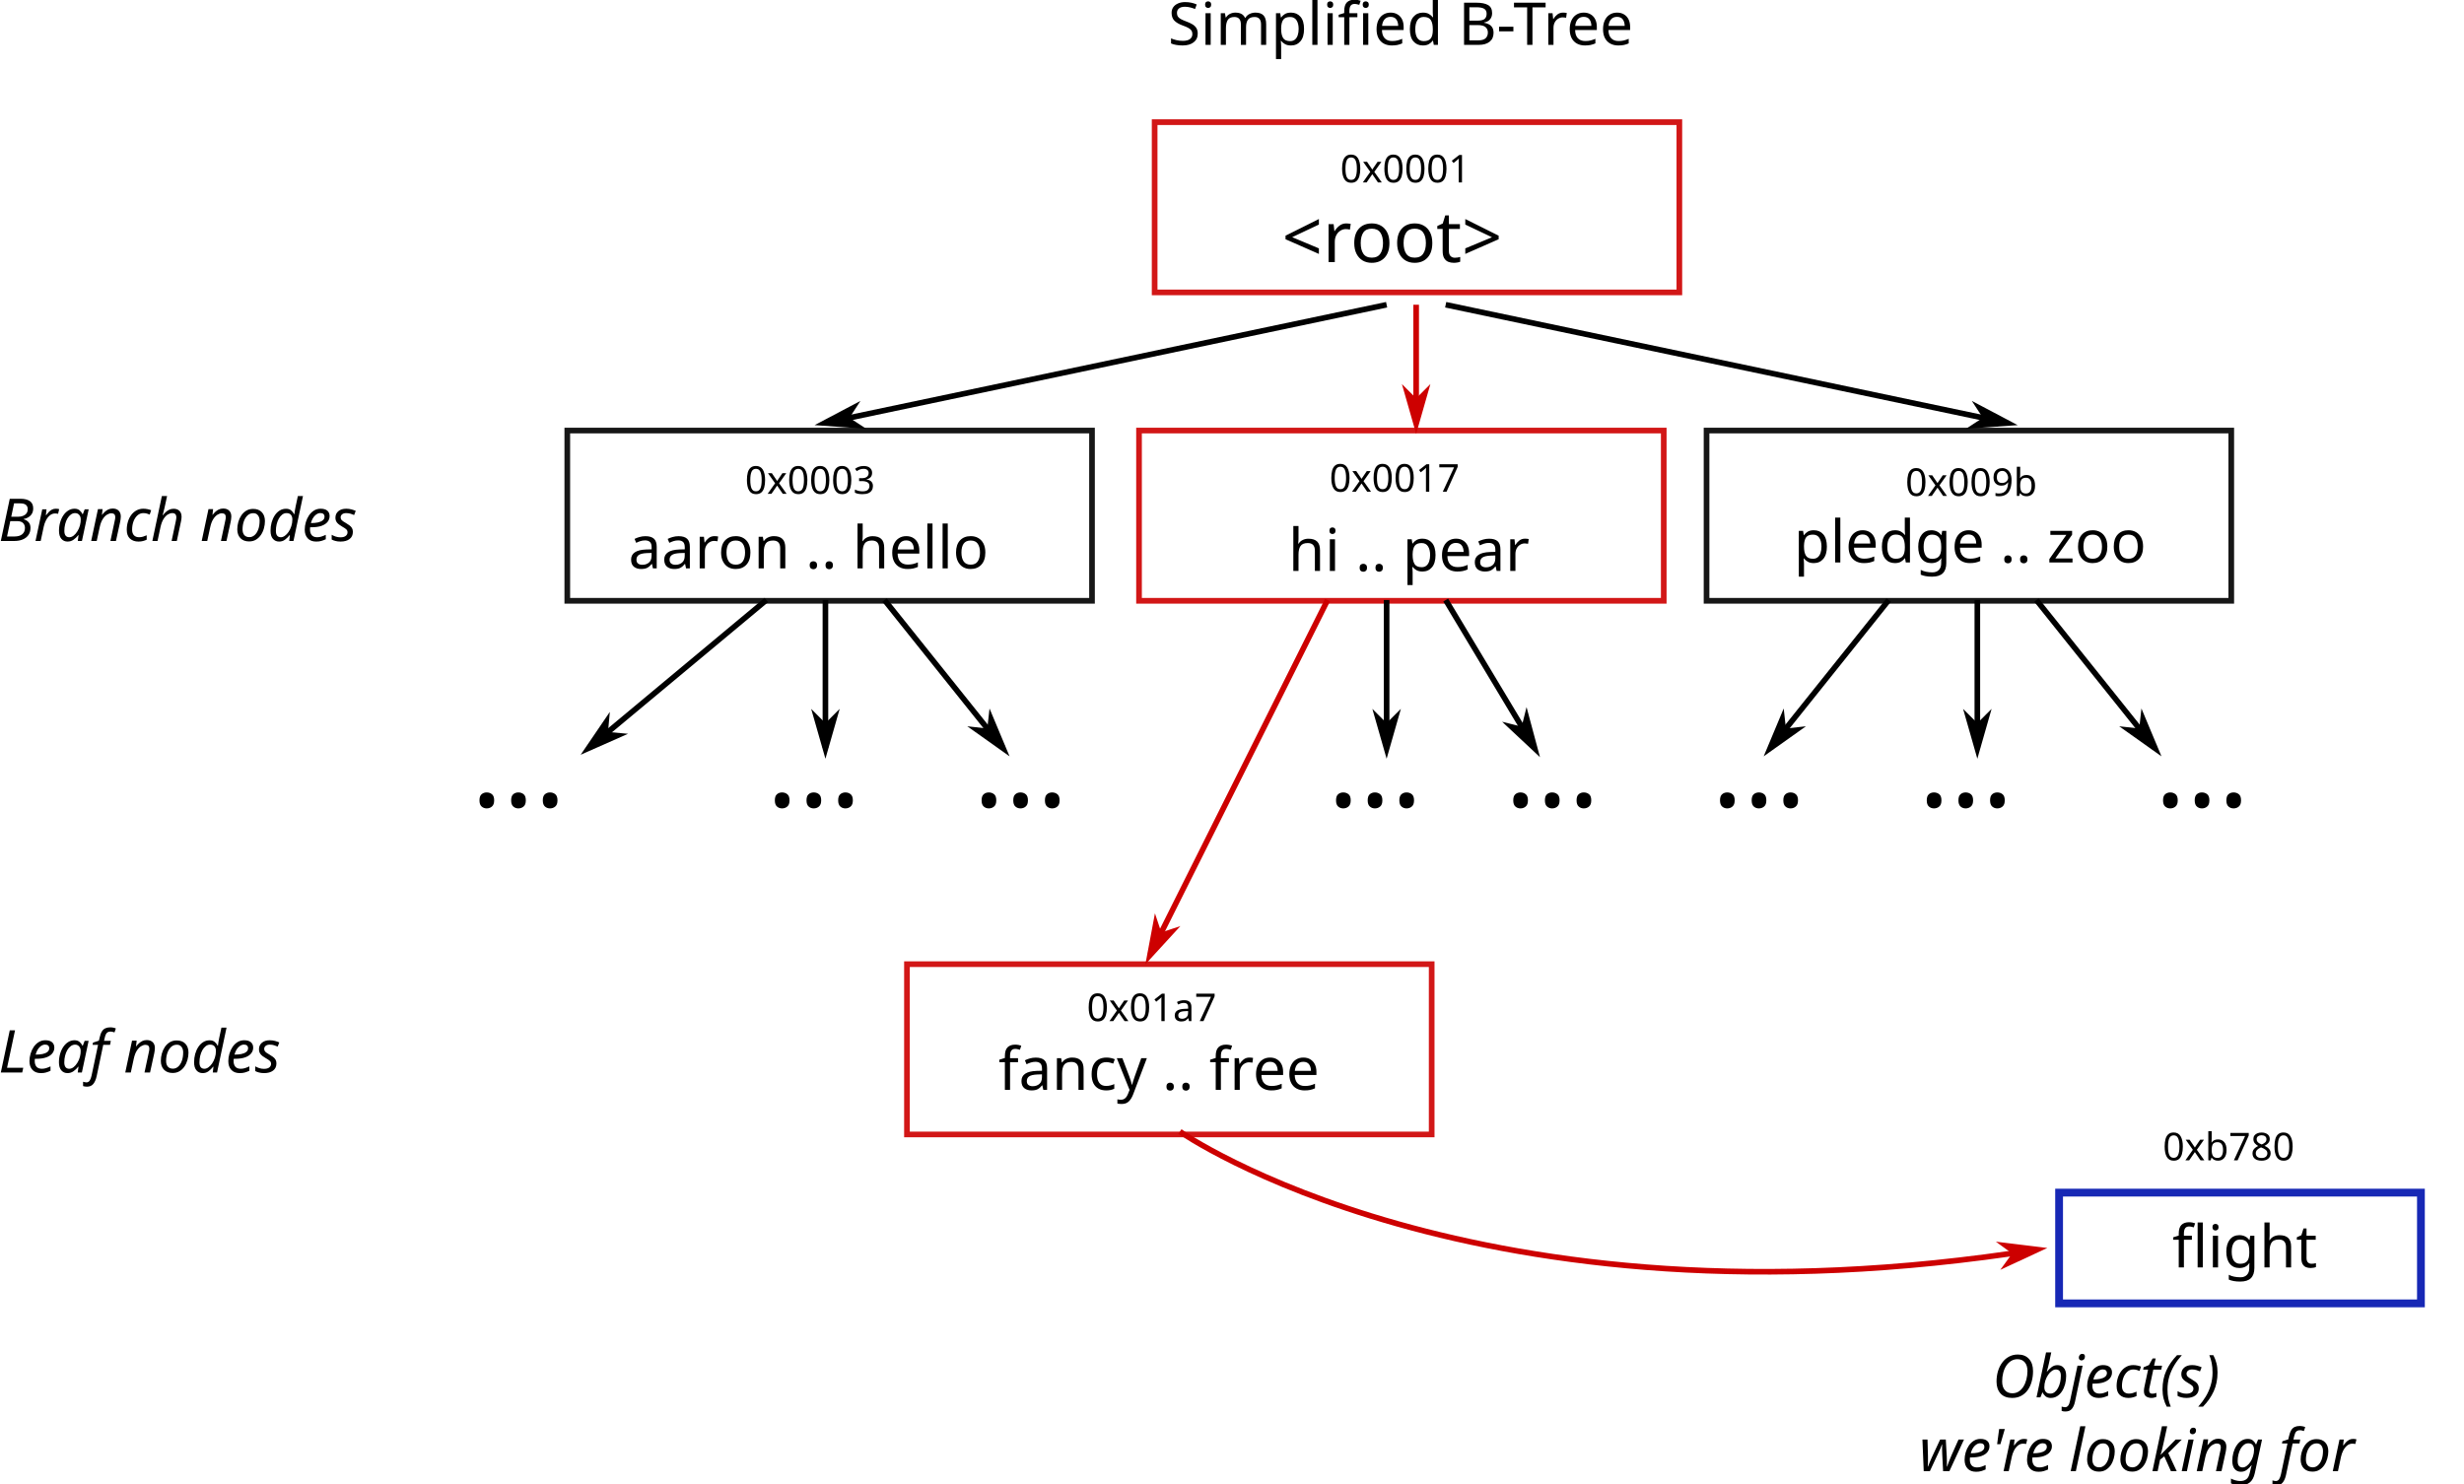
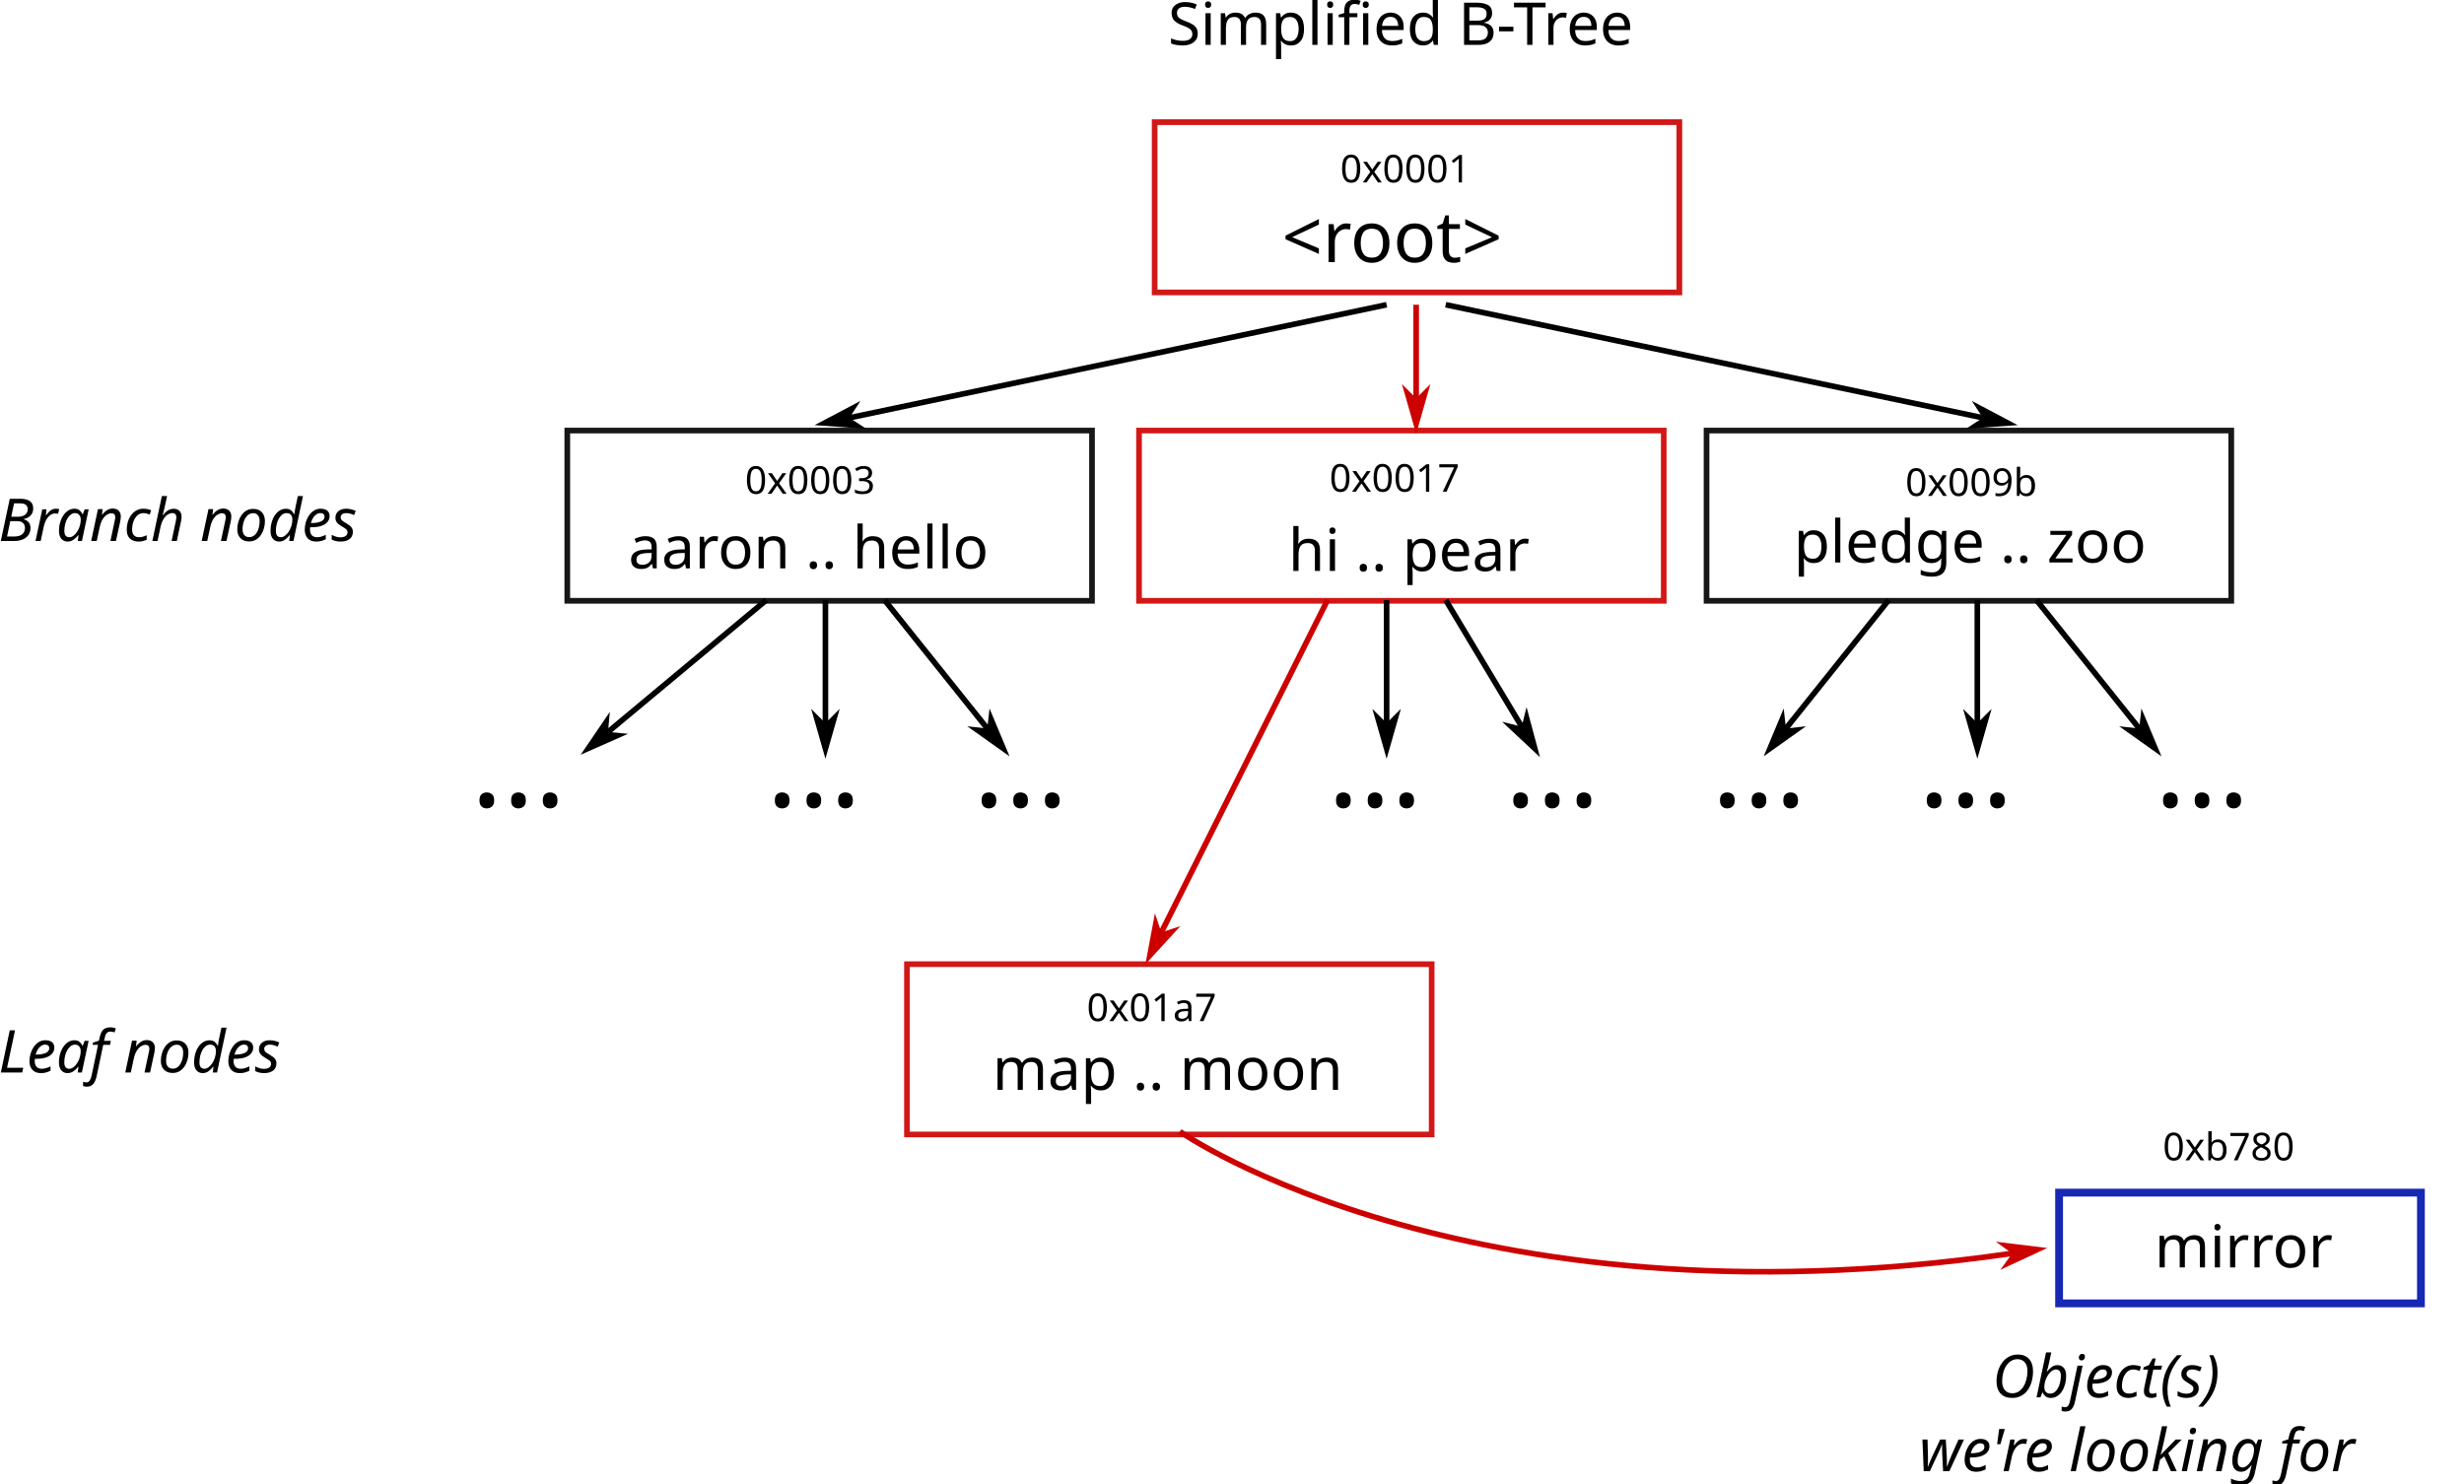
<svg xmlns="http://www.w3.org/2000/svg" width="834.229" height="502.355" id="svg2" version="1.1">
  <defs id="defs4">
    <marker style="overflow:visible" id="Arrow1Mend" refX="0" refY="0" orient="auto">
      <path transform="matrix(-0.4,0,0,-0.4,-4,0)" style="fill-rule:evenodd;stroke:#000000;stroke-width:1pt" d="M 0,0 5,-5 -12.5,0 5,5 0,0 z" id="path3845" />
    </marker>
    <marker style="overflow:visible" id="Arrow1Mendf" refX="0" refY="0" orient="auto">
      <path transform="matrix(-0.4,0,0,-0.4,-4,0)" style="fill:#cd0000;fill-rule:evenodd;stroke:#cd0000;stroke-width:1pt" d="M 0,0 5,-5 -12.5,0 5,5 0,0 z" id="path4548" />
    </marker>
    <marker style="overflow:visible" id="Arrow1MendO" refX="0" refY="0" orient="auto">
      <path transform="matrix(-0.4,0,0,-0.4,-4,0)" style="fill:#cd0000;fill-rule:evenodd;stroke:#cd0000;stroke-width:1pt" d="M 0,0 5,-5 -12.5,0 5,5 0,0 z" id="path4551" />
    </marker>
    <marker style="overflow:visible" id="Arrow1Mendd" refX="0" refY="0" orient="auto">
      <path transform="matrix(-0.4,0,0,-0.4,-4,0)" style="fill:#cd0000;fill-rule:evenodd;stroke:#cd0000;stroke-width:1pt" d="M 0,0 5,-5 -12.5,0 5,5 0,0 z" id="path4554" />
    </marker>
  </defs>
  <g id="layer1" transform="translate(109.4629,-29.16687)">
    <text id="text2987" y="44.362" x="286" style="font-size:40px;font-style:normal;font-weight:normal;line-height:125%;letter-spacing:0px;word-spacing:0px;fill:#000000;fill-opacity:1;stroke:none;font-family:Sans" xml:space="preserve">
      <tspan style="font-size:20px" y="44.362" x="286" id="tspan2989">Simplified B-Tree</tspan>
    </text>
    <rect y="70.536" x="281.46" height="57.652" width="177.652" id="rect2991" style="opacity:0.91;fill:none;stroke:#cd0000;stroke-width:1.92;stroke-linecap:round;stroke-miterlimit:4;stroke-opacity:1;stroke-dasharray:none;stroke-dashoffset:0" />
    <text id="text3761" y="117.934" x="324.571" style="font-size:40px;font-style:normal;font-weight:normal;line-height:125%;letter-spacing:0px;word-spacing:0px;fill:#000000;fill-opacity:1;stroke:none;font-family:Sans" xml:space="preserve">
      <tspan style="font-size:24px" y="117.934" x="324.571" id="tspan3763">&lt;root&gt;</tspan>
    </text>
    <rect y="174.965" x="82.603" height="57.652" width="177.652" id="rect2991-9" style="opacity:0.91;fill:none;stroke:#000000;stroke-width:1.92;stroke-linecap:round;stroke-miterlimit:4;stroke-opacity:1;stroke-dasharray:none;stroke-dashoffset:0" />
    <rect y="174.965" x="276.174" height="57.652" width="177.652" id="rect2991-2" style="opacity:0.91;fill:none;stroke:#cd0000;stroke-width:1.92;stroke-linecap:round;stroke-miterlimit:4;stroke-opacity:1;stroke-dasharray:none;stroke-dashoffset:0" />
    <rect y="174.965" x="468.317" height="57.652" width="177.652" id="rect2991-4" style="opacity:0.91;fill:none;stroke:#000000;stroke-width:1.92;stroke-linecap:round;stroke-miterlimit:4;stroke-opacity:1;stroke-dasharray:none;stroke-dashoffset:0" />
    <path id="path3804" d="m 360,132.362 -190,40" style="fill:none;stroke:#000000;stroke-width:1.9;stroke-linecap:butt;stroke-linejoin:miter;stroke-miterlimit:4;stroke-opacity:1;stroke-dasharray:none;marker-end:url(#Arrow1Mend)" />
    <path id="path3806" d="m 370,132.362 0,40" style="fill:none;stroke:#cd0000;stroke-width:1.9;stroke-linecap:butt;stroke-linejoin:miter;stroke-miterlimit:4;stroke-opacity:1;stroke-dasharray:none;marker-end:url(#Arrow1Mendd)" />
    <path id="path3808" d="m 380,132.362 190,40" style="fill:none;stroke:#000000;stroke-width:1.9;stroke-linecap:butt;stroke-linejoin:miter;stroke-miterlimit:4;stroke-opacity:1;stroke-dasharray:none;marker-end:url(#Arrow1Mend)" />
    <path id="path3810" d="m 150,232.362 -60,50" style="fill:none;stroke:#000000;stroke-width:1.9;stroke-linecap:butt;stroke-linejoin:miter;stroke-miterlimit:4;stroke-opacity:1;stroke-dasharray:none;marker-end:url(#Arrow1Mend)" />
    <path id="path3812" d="m 170,232.362 0,50" style="fill:none;stroke:#000000;stroke-width:1.9;stroke-linecap:butt;stroke-linejoin:miter;stroke-miterlimit:4;stroke-opacity:1;stroke-dasharray:none;marker-end:url(#Arrow1Mend)" />
    <path id="path3814" d="m 190,232.362 40,50" style="fill:none;stroke:#000000;stroke-width:1.9;stroke-linecap:butt;stroke-linejoin:miter;stroke-miterlimit:4;stroke-opacity:1;stroke-dasharray:none;marker-end:url(#Arrow1Mend)" />
    <path id="path3818" d="m 340,232.362 -60,120" style="fill:none;stroke:#cd0000;stroke-width:1.9;stroke-linecap:butt;stroke-linejoin:miter;stroke-miterlimit:4;stroke-opacity:1;stroke-dasharray:none;marker-end:url(#Arrow1MendO)" />
    <path id="path3822" d="m 360,232.362 0,50" style="fill:none;stroke:#000000;stroke-width:1.9;stroke-linecap:butt;stroke-linejoin:miter;stroke-miterlimit:4;stroke-opacity:1;stroke-dasharray:none;marker-end:url(#Arrow1Mend)" />
    <path id="path3824" d="m 380,232.362 30,50" style="fill:none;stroke:#000000;stroke-width:1.9;stroke-linecap:butt;stroke-linejoin:miter;stroke-miterlimit:4;stroke-opacity:1;stroke-dasharray:none;marker-end:url(#Arrow1Mend)" />
    <path id="path3826" d="m 530,232.362 -40,50" style="fill:none;stroke:#000000;stroke-width:1.9;stroke-linecap:butt;stroke-linejoin:miter;stroke-miterlimit:4;stroke-opacity:1;stroke-dasharray:none;marker-end:url(#Arrow1Mend)" />
    <path id="path3828" d="m 560,232.362 0,50" style="fill:none;stroke:#000000;stroke-width:1.9;stroke-linecap:butt;stroke-linejoin:miter;stroke-miterlimit:4;stroke-opacity:1;stroke-dasharray:none;marker-end:url(#Arrow1Mend)" />
    <path id="path3830" d="m 580,232.362 40,50" style="fill:none;stroke:#000000;stroke-width:1.9;stroke-linecap:butt;stroke-linejoin:miter;stroke-miterlimit:4;stroke-opacity:1;stroke-dasharray:none;marker-end:url(#Arrow1Mend)" />
    <text id="text4276" y="221.648" x="103.286" style="font-size:40px;font-style:normal;font-weight:normal;line-height:125%;letter-spacing:0px;word-spacing:0px;fill:#000000;fill-opacity:1;stroke:none;font-family:Sans" xml:space="preserve">
      <tspan id="tspan4310" style="font-size:20px" y="221.648" x="103.286">aaron .. hello</tspan>
    </text>
    <text id="text4276-9" y="222.505" x="326.714" style="font-size:40px;font-style:normal;font-weight:normal;line-height:125%;letter-spacing:0px;word-spacing:0px;fill:#000000;fill-opacity:1;stroke:none;font-family:Sans" xml:space="preserve">
      <tspan style="font-size:20px" y="222.505" x="326.714" id="tspan4278-9">hi .. pear</tspan>
    </text>
    <text id="text4276-2" y="219.648" x="497.857" style="font-size:40px;font-style:normal;font-weight:normal;line-height:125%;letter-spacing:0px;word-spacing:0px;fill:#000000;fill-opacity:1;stroke:none;font-family:Sans" xml:space="preserve">
      <tspan style="font-size:20px" y="219.648" x="497.857" id="tspan4278-4">pledge .. zoo</tspan>
    </text>
    <rect y="355.679" x="197.603" height="57.652" width="177.652" id="rect2991-9-7" style="opacity:0.91;fill:none;stroke:#cd0000;stroke-width:1.92;stroke-linecap:round;stroke-miterlimit:4;stroke-opacity:1;stroke-dasharray:none;stroke-dashoffset:0" />
-     <text id="text4276-1" y="398.219" x="228.571" style="font-size:40px;font-style:normal;font-weight:normal;line-height:125%;letter-spacing:0px;word-spacing:0px;fill:#000000;fill-opacity:1;stroke:none;font-family:Sans" xml:space="preserve">
-       <tspan id="tspan4310-5" style="font-size:20px" y="398.219" x="228.571">fancy .. free</tspan>
+     <text id="text4276-1" y="398.219" x="226.571" style="font-style:normal;font-weight:normal;font-size:40px;line-height:125%;font-family:Sans;letter-spacing:0px;word-spacing:0px;fill:#000000;fill-opacity:1;stroke:none" xml:space="preserve">
+       <tspan id="tspan4310-5" style="font-size:20px" y="398.219" x="226.571">map .. moon</tspan>
    </text>
    <rect y="433.039" x="587.677" height="37.504" width="122.504" id="rect4353" style="opacity:0.91;fill:none;stroke:#0013ae;stroke-width:2.639;stroke-linecap:round;stroke-miterlimit:4;stroke-opacity:1;stroke-dasharray:none;stroke-dashoffset:0" />
-     <text id="text4355" y="458.362" x="626" style="font-size:40px;font-style:normal;font-weight:normal;line-height:125%;letter-spacing:0px;word-spacing:0px;fill:#000000;fill-opacity:1;stroke:none;font-family:Sans" xml:space="preserve">
-       <tspan style="font-size:20px" y="458.362" x="626" id="tspan4357">flight</tspan>
+     <text id="text4355" y="458.362" x="620" style="font-style:normal;font-weight:normal;font-size:40px;line-height:125%;font-family:Sans;letter-spacing:0px;word-spacing:0px;fill:#000000;fill-opacity:1;stroke:none" xml:space="preserve">
+       <tspan style="font-size:20px" y="458.362" x="620" id="tspan4357">mirror</tspan>
    </text>
    <path id="path4359" d="m 290,412.362 c 0,0 100,70 290,40" style="fill:none;stroke:#cd0000;stroke-width:1.9;stroke-linecap:butt;stroke-linejoin:miter;stroke-miterlimit:4;stroke-opacity:1;stroke-dasharray:none;marker-end:url(#Arrow1Mendf)" />
    <text xml:space="preserve" style="font-size:40px;font-style:normal;font-weight:normal;line-height:125%;letter-spacing:0px;word-spacing:0px;fill:#000000;fill-opacity:1;stroke:none;font-family:Sans" x="-110" y="212.362" id="text4638">
      <tspan id="tspan4640" x="-110" y="212.362" style="font-size:20px;font-style:italic;-inkscape-font-specification:Sans Italic">Branch nodes</tspan>
    </text>
    <text xml:space="preserve" style="font-size:40px;font-style:normal;font-weight:normal;line-height:125%;letter-spacing:0px;word-spacing:0px;fill:#000000;fill-opacity:1;stroke:none;font-family:Sans" x="-110" y="392.362" id="text4638-4">
      <tspan id="tspan4640-4" x="-110" y="392.362" style="font-size:20px;font-style:italic;-inkscape-font-specification:Sans Italic">Leaf nodes</tspan>
    </text>
    <text xml:space="preserve" style="font-size:40px;font-style:normal;font-weight:normal;text-align:center;line-height:125%;letter-spacing:0px;word-spacing:0px;text-anchor:middle;fill:#000000;fill-opacity:1;stroke:none;font-family:Sans" x="640" y="502.362" id="text4638-4-3">
      <tspan id="tspan4640-4-9" x="640" y="502.362" style="font-size:20px;font-style:italic;text-align:center;text-anchor:middle;-inkscape-font-specification:Sans Italic">Object(s)</tspan>
      <tspan x="640" y="527.362" style="font-size:20px;font-style:italic;text-align:center;text-anchor:middle;-inkscape-font-specification:Sans Italic" id="tspan4684">we're looking for</tspan>
    </text>
    <text xml:space="preserve" style="font-size:40px;font-style:normal;font-weight:normal;line-height:125%;letter-spacing:0px;word-spacing:0px;fill:#000000;fill-opacity:1;stroke:none;font-family:Sans" x="50" y="302.362" id="text4705">
      <tspan id="tspan4707" x="50" y="302.362">...</tspan>
    </text>
    <text xml:space="preserve" style="font-size:40px;font-style:normal;font-weight:normal;line-height:125%;letter-spacing:0px;word-spacing:0px;fill:#000000;fill-opacity:1;stroke:none;font-family:Sans" x="150" y="302.362" id="text4705-9">
      <tspan id="tspan4707-3" x="150" y="302.362">...</tspan>
    </text>
    <text xml:space="preserve" style="font-size:40px;font-style:normal;font-weight:normal;line-height:125%;letter-spacing:0px;word-spacing:0px;fill:#000000;fill-opacity:1;stroke:none;font-family:Sans" x="340" y="302.362" id="text4705-1">
      <tspan id="tspan4707-0" x="340" y="302.362">...</tspan>
    </text>
    <text xml:space="preserve" style="font-size:40px;font-style:normal;font-weight:normal;line-height:125%;letter-spacing:0px;word-spacing:0px;fill:#000000;fill-opacity:1;stroke:none;font-family:Sans" x="400" y="302.362" id="text4705-3">
      <tspan id="tspan4707-2" x="400" y="302.362">...</tspan>
    </text>
    <text xml:space="preserve" style="font-size:40px;font-style:normal;font-weight:normal;line-height:125%;letter-spacing:0px;word-spacing:0px;fill:#000000;fill-opacity:1;stroke:none;font-family:Sans" x="470" y="302.362" id="text4705-7">
      <tspan id="tspan4707-9" x="470" y="302.362">...</tspan>
    </text>
    <text xml:space="preserve" style="font-size:40px;font-style:normal;font-weight:normal;line-height:125%;letter-spacing:0px;word-spacing:0px;fill:#000000;fill-opacity:1;stroke:none;font-family:Sans" x="540" y="302.362" id="text4705-8">
      <tspan id="tspan4707-39" x="540" y="302.362">...</tspan>
    </text>
    <text xml:space="preserve" style="font-size:40px;font-style:normal;font-weight:normal;line-height:125%;letter-spacing:0px;word-spacing:0px;fill:#000000;fill-opacity:1;stroke:none;font-family:Sans" x="620" y="302.362" id="text4705-5">
      <tspan id="tspan4707-6" x="620" y="302.362">...</tspan>
    </text>
    <text xml:space="preserve" style="font-size:40px;font-style:normal;font-weight:normal;line-height:125%;letter-spacing:0px;word-spacing:0px;fill:#000000;fill-opacity:1;stroke:none;font-family:Sans" x="220" y="302.362" id="text4705-75">
      <tspan id="tspan4707-06" x="220" y="302.362">...</tspan>
    </text>
    <text xml:space="preserve" style="font-size:40px;font-style:normal;font-weight:normal;line-height:125%;letter-spacing:0px;word-spacing:0px;fill:#000000;fill-opacity:1;stroke:none;font-family:Sans" x="344.286" y="90.934" id="text4784">
      <tspan id="tspan4786" x="344.286" y="90.934" style="font-size:13px">0x0001</tspan>
    </text>
    <text xml:space="preserve" style="font-size:40px;font-style:normal;font-weight:normal;line-height:125%;letter-spacing:0px;word-spacing:0px;fill:#000000;fill-opacity:1;stroke:none;font-family:Sans" x="142.777" y="196.38" id="text4784-8">
      <tspan id="tspan4786-4" x="142.777" y="196.38" style="font-size:13px">0x0003</tspan>
    </text>
    <text xml:space="preserve" style="font-size:40px;font-style:normal;font-weight:normal;line-height:125%;letter-spacing:0px;word-spacing:0px;fill:#000000;fill-opacity:1;stroke:none;font-family:Sans" x="340.635" y="195.666" id="text4784-89">
      <tspan id="tspan4786-5" x="340.635" y="195.666" style="font-size:13px">0x0017</tspan>
    </text>
    <text xml:space="preserve" style="font-size:40px;font-style:normal;font-weight:normal;line-height:125%;letter-spacing:0px;word-spacing:0px;fill:#000000;fill-opacity:1;stroke:none;font-family:Sans" x="535.635" y="197.094" id="text4784-0">
      <tspan id="tspan4786-3" x="535.635" y="197.094" style="font-size:13px">0x009b</tspan>
    </text>
    <text xml:space="preserve" style="font-size:40px;font-style:normal;font-weight:normal;line-height:125%;letter-spacing:0px;word-spacing:0px;fill:#000000;fill-opacity:1;stroke:none;font-family:Sans" x="258.492" y="374.952" id="text4784-2">
      <tspan id="tspan4786-41" x="258.492" y="374.952" style="font-size:13px">0x01a7</tspan>
    </text>
    <text xml:space="preserve" style="font-size:40px;font-style:normal;font-weight:normal;line-height:125%;letter-spacing:0px;word-spacing:0px;fill:#000000;fill-opacity:1;stroke:none;font-family:Sans" x="622.777" y="422.094" id="text4784-9">
      <tspan id="tspan4786-0" x="622.777" y="422.094" style="font-size:13px">0xb780</tspan>
    </text>
  </g>
</svg>
